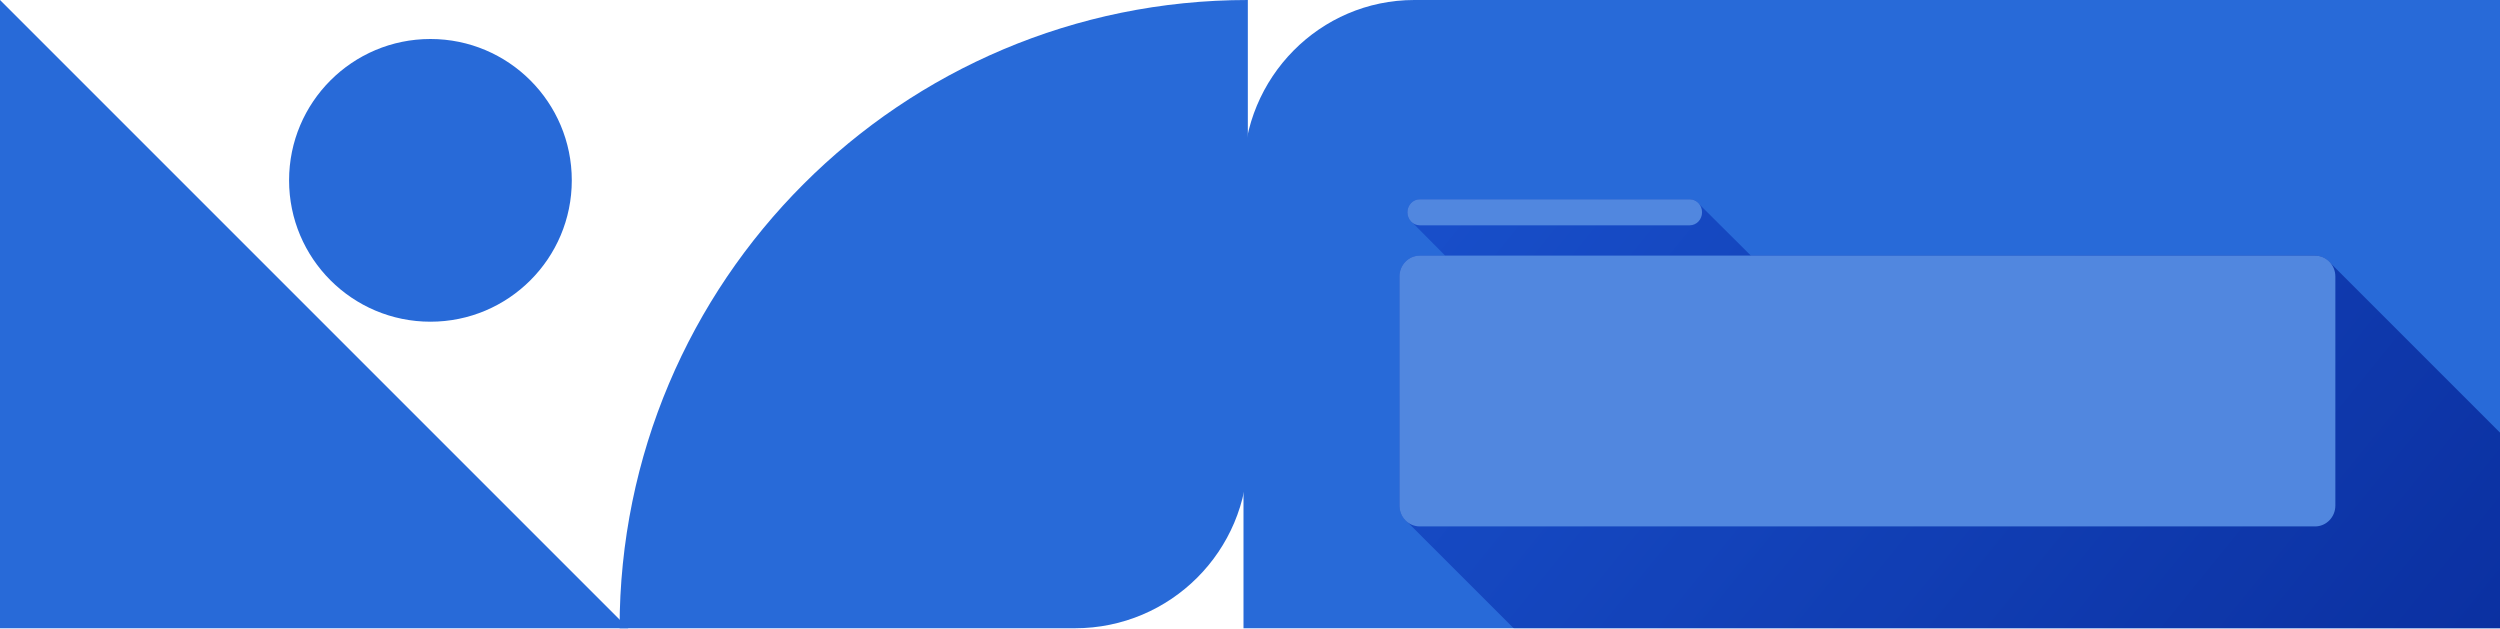
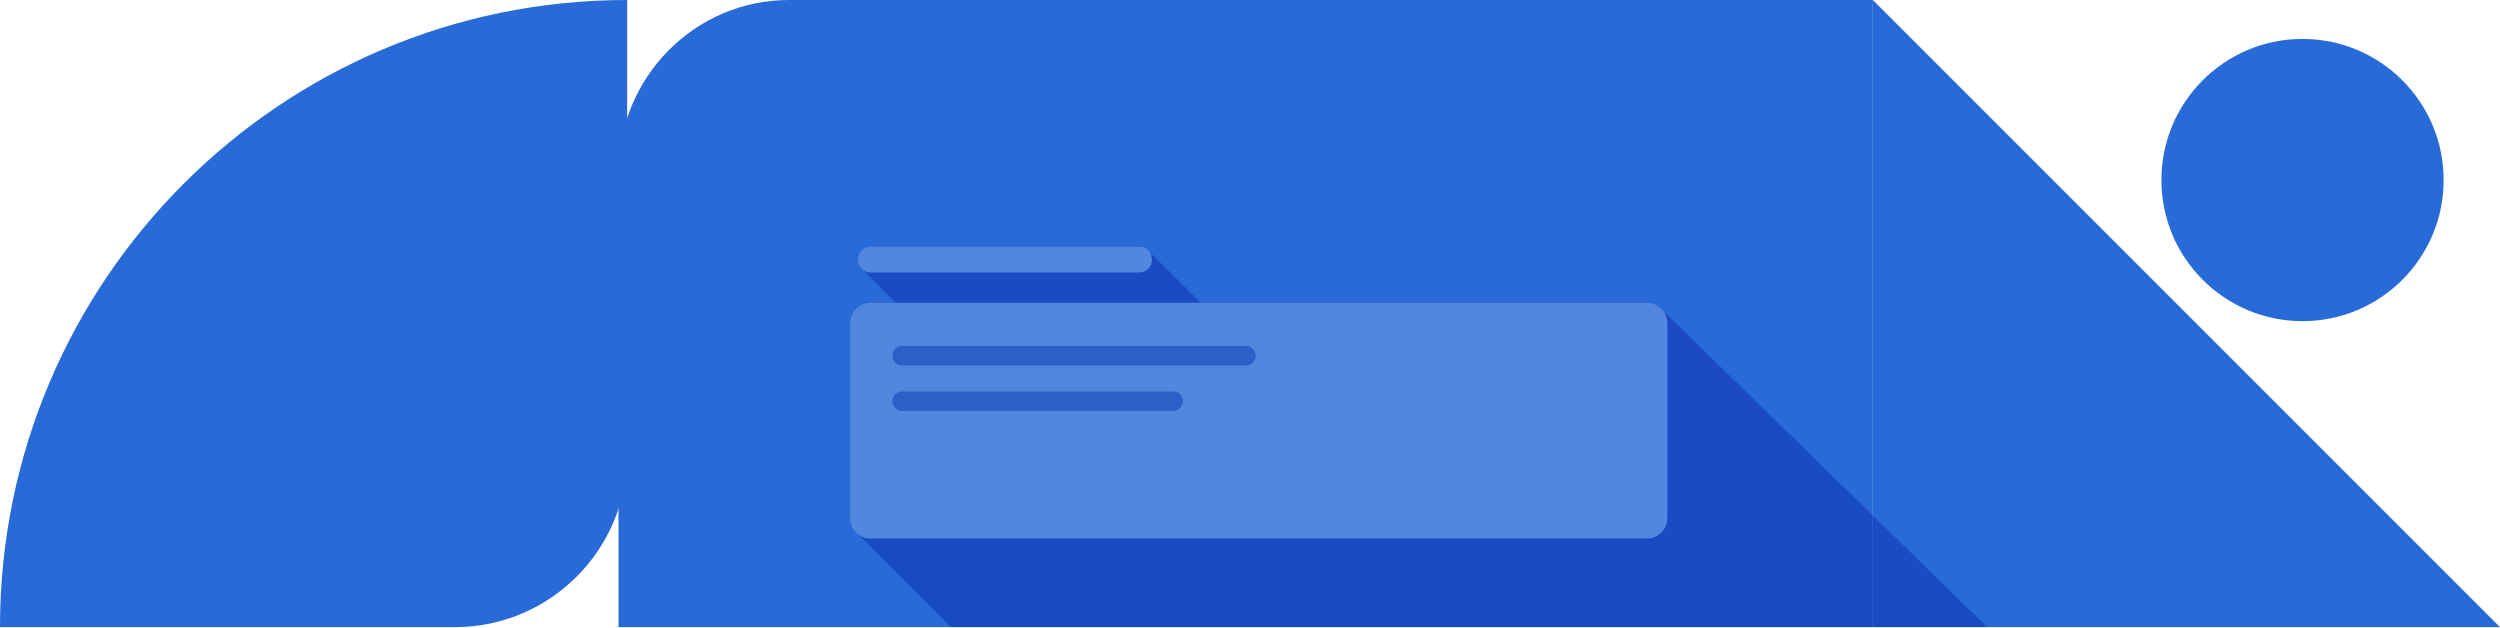
- <svg xmlns="http://www.w3.org/2000/svg" width="577" height="145" viewBox="0 0 577 145" fill="none">
-   <path d="M99.344 74.249C117.362 74.249 131.969 59.643 131.969 41.624C131.969 23.606 117.362 9 99.344 9C81.326 9 66.719 23.606 66.719 41.624C66.719 59.643 81.326 74.249 99.344 74.249Z" fill="#286AD8" />
-   <path d="M145 145H0V0L145 145Z" fill="#286AD8" />
-   <path d="M326.424 0C304.651 0 287 17.852 287 39.875V145H577V0H326.424Z" fill="#286AD8" />
-   <path d="M288 105.125V0C207.919 0 143 64.919 143 145H248.125C270.147 145 288 127.147 288 105.125Z" fill="#286AD8" />
-   <g style="mix-blend-mode:multiply">
-     <mask id="mask0_610_461" style="mask-type:alpha" maskUnits="userSpaceOnUse" x="287" y="0" width="290" height="145">
-       <path d="M326.424 0C304.651 0 287 17.852 287 39.875V145H577V0H326.424Z" fill="#286AD8" />
-     </mask>
-     <g mask="url(#mask0_610_461)">
-       <g style="mix-blend-mode:multiply">
-         <path d="M627.187 150.039C628.283 150.919 629 152.271 629 153.808V206.692C629 209.348 626.897 211.5 624.304 211.5H417.696C416.24 211.5 414.955 210.807 414.093 209.742L324.813 120.462C323.717 119.582 323 118.229 323 116.692V63.808C323 61.153 325.102 59 327.696 59H333.551L326.128 51.514C325.35 50.979 324.833 50.055 324.833 49C324.833 47.343 326.102 46 327.667 46H390C390.927 46 391.742 46.478 392.259 47.206L404.108 59H534.304C535.76 59 537.045 59.693 537.907 60.758L627.187 150.039Z" fill="url(#paint0_linear_610_461)" fill-opacity="0.77" />
-       </g>
-     </g>
+ <svg xmlns="http://www.w3.org/2000/svg" width="578" height="145" viewBox="0 0 578 145" fill="none">
+   <path d="M532.344 74.249C550.362 74.249 564.969 59.643 564.969 41.624C564.969 23.606 550.362 9 532.344 9C514.325 9 499.719 23.606 499.719 41.624C499.719 59.643 514.325 74.249 532.344 74.249Z" fill="#286AD8" />
+   <path d="M578 145H433V0L578 145Z" fill="#286AD8" />
+   <path d="M182.424 0C160.651 0 143 17.852 143 39.875V145H433V0H182.424Z" fill="#286AD8" />
+   <path d="M145 105.125L145 0C64.919 0 0 64.919 0 145L105.125 145C127.147 145 145 127.147 145 105.125Z" fill="#286AD8" />
+   <g style="mix-blend-mode:multiply" opacity="0.4">
+     <path d="M263.5 57C264.427 57 265.242 57.478 265.759 58.206L277.607 70H380.804C382.26 70 383.546 70.693 384.407 71.759L459.45 145H219.852L198.313 123.462C197.217 122.582 196.5 121.229 196.5 119.692V74.808C196.5 72.153 198.602 70 201.195 70H207.051L199.628 62.514C198.85 61.979 198.333 61.055 198.333 60C198.333 58.343 199.602 57 201.167 57H263.5Z" fill="#1545BB" />
  </g>
-   <path d="M534.304 59H327.696C325.102 59 323 61.153 323 63.808V116.692C323 119.348 325.102 121.5 327.696 121.5H534.304C536.897 121.5 539 119.348 539 116.692V63.808C539 61.153 536.897 59 534.304 59Z" fill="#5187DF" />
-   <path d="M324.833 49C324.833 47.343 326.102 46 327.667 46H390C391.565 46 392.833 47.343 392.833 49C392.833 50.657 391.565 52 390 52H327.667C326.102 52 324.833 50.657 324.833 49Z" fill="#5187DF" />
-   <defs>
-     <linearGradient id="paint0_linear_610_461" x1="348.5" y1="35" x2="568.5" y2="213.5" gradientUnits="userSpaceOnUse">
-       <stop stop-color="#7AA5E7" />
-       <stop offset="1" stop-color="#003BA1" />
-     </linearGradient>
-   </defs>
+   <path d="M380.804 70H201.196C198.602 70 196.5 72.153 196.5 74.808V119.692C196.5 122.348 198.602 124.5 201.196 124.5H380.804C383.397 124.5 385.5 122.348 385.5 119.692V74.808C385.5 72.153 383.397 70 380.804 70Z" fill="#5187DF" />
+   <path d="M198.333 60C198.333 58.343 199.602 57 201.166 57H263.5C265.064 57 266.333 58.343 266.333 60C266.333 61.657 265.064 63 263.5 63H201.166C199.602 63 198.333 61.657 198.333 60Z" fill="#5187DF" />
+   <path opacity="0.6" d="M206.333 82.25C206.333 81.007 207.284 80 208.458 80H288.208C289.382 80 290.333 81.007 290.333 82.25C290.333 83.493 289.382 84.5 288.208 84.5H208.458C207.284 84.5 206.333 83.493 206.333 82.25Z" fill="#1545BB" />
+   <path opacity="0.6" d="M206.333 92.75C206.333 91.507 207.284 90.5 208.458 90.5H271.333C272.507 90.5 273.458 91.507 273.458 92.75C273.458 93.993 272.507 95 271.333 95H208.458C207.284 95 206.333 93.993 206.333 92.75Z" fill="#1545BB" />
</svg>
